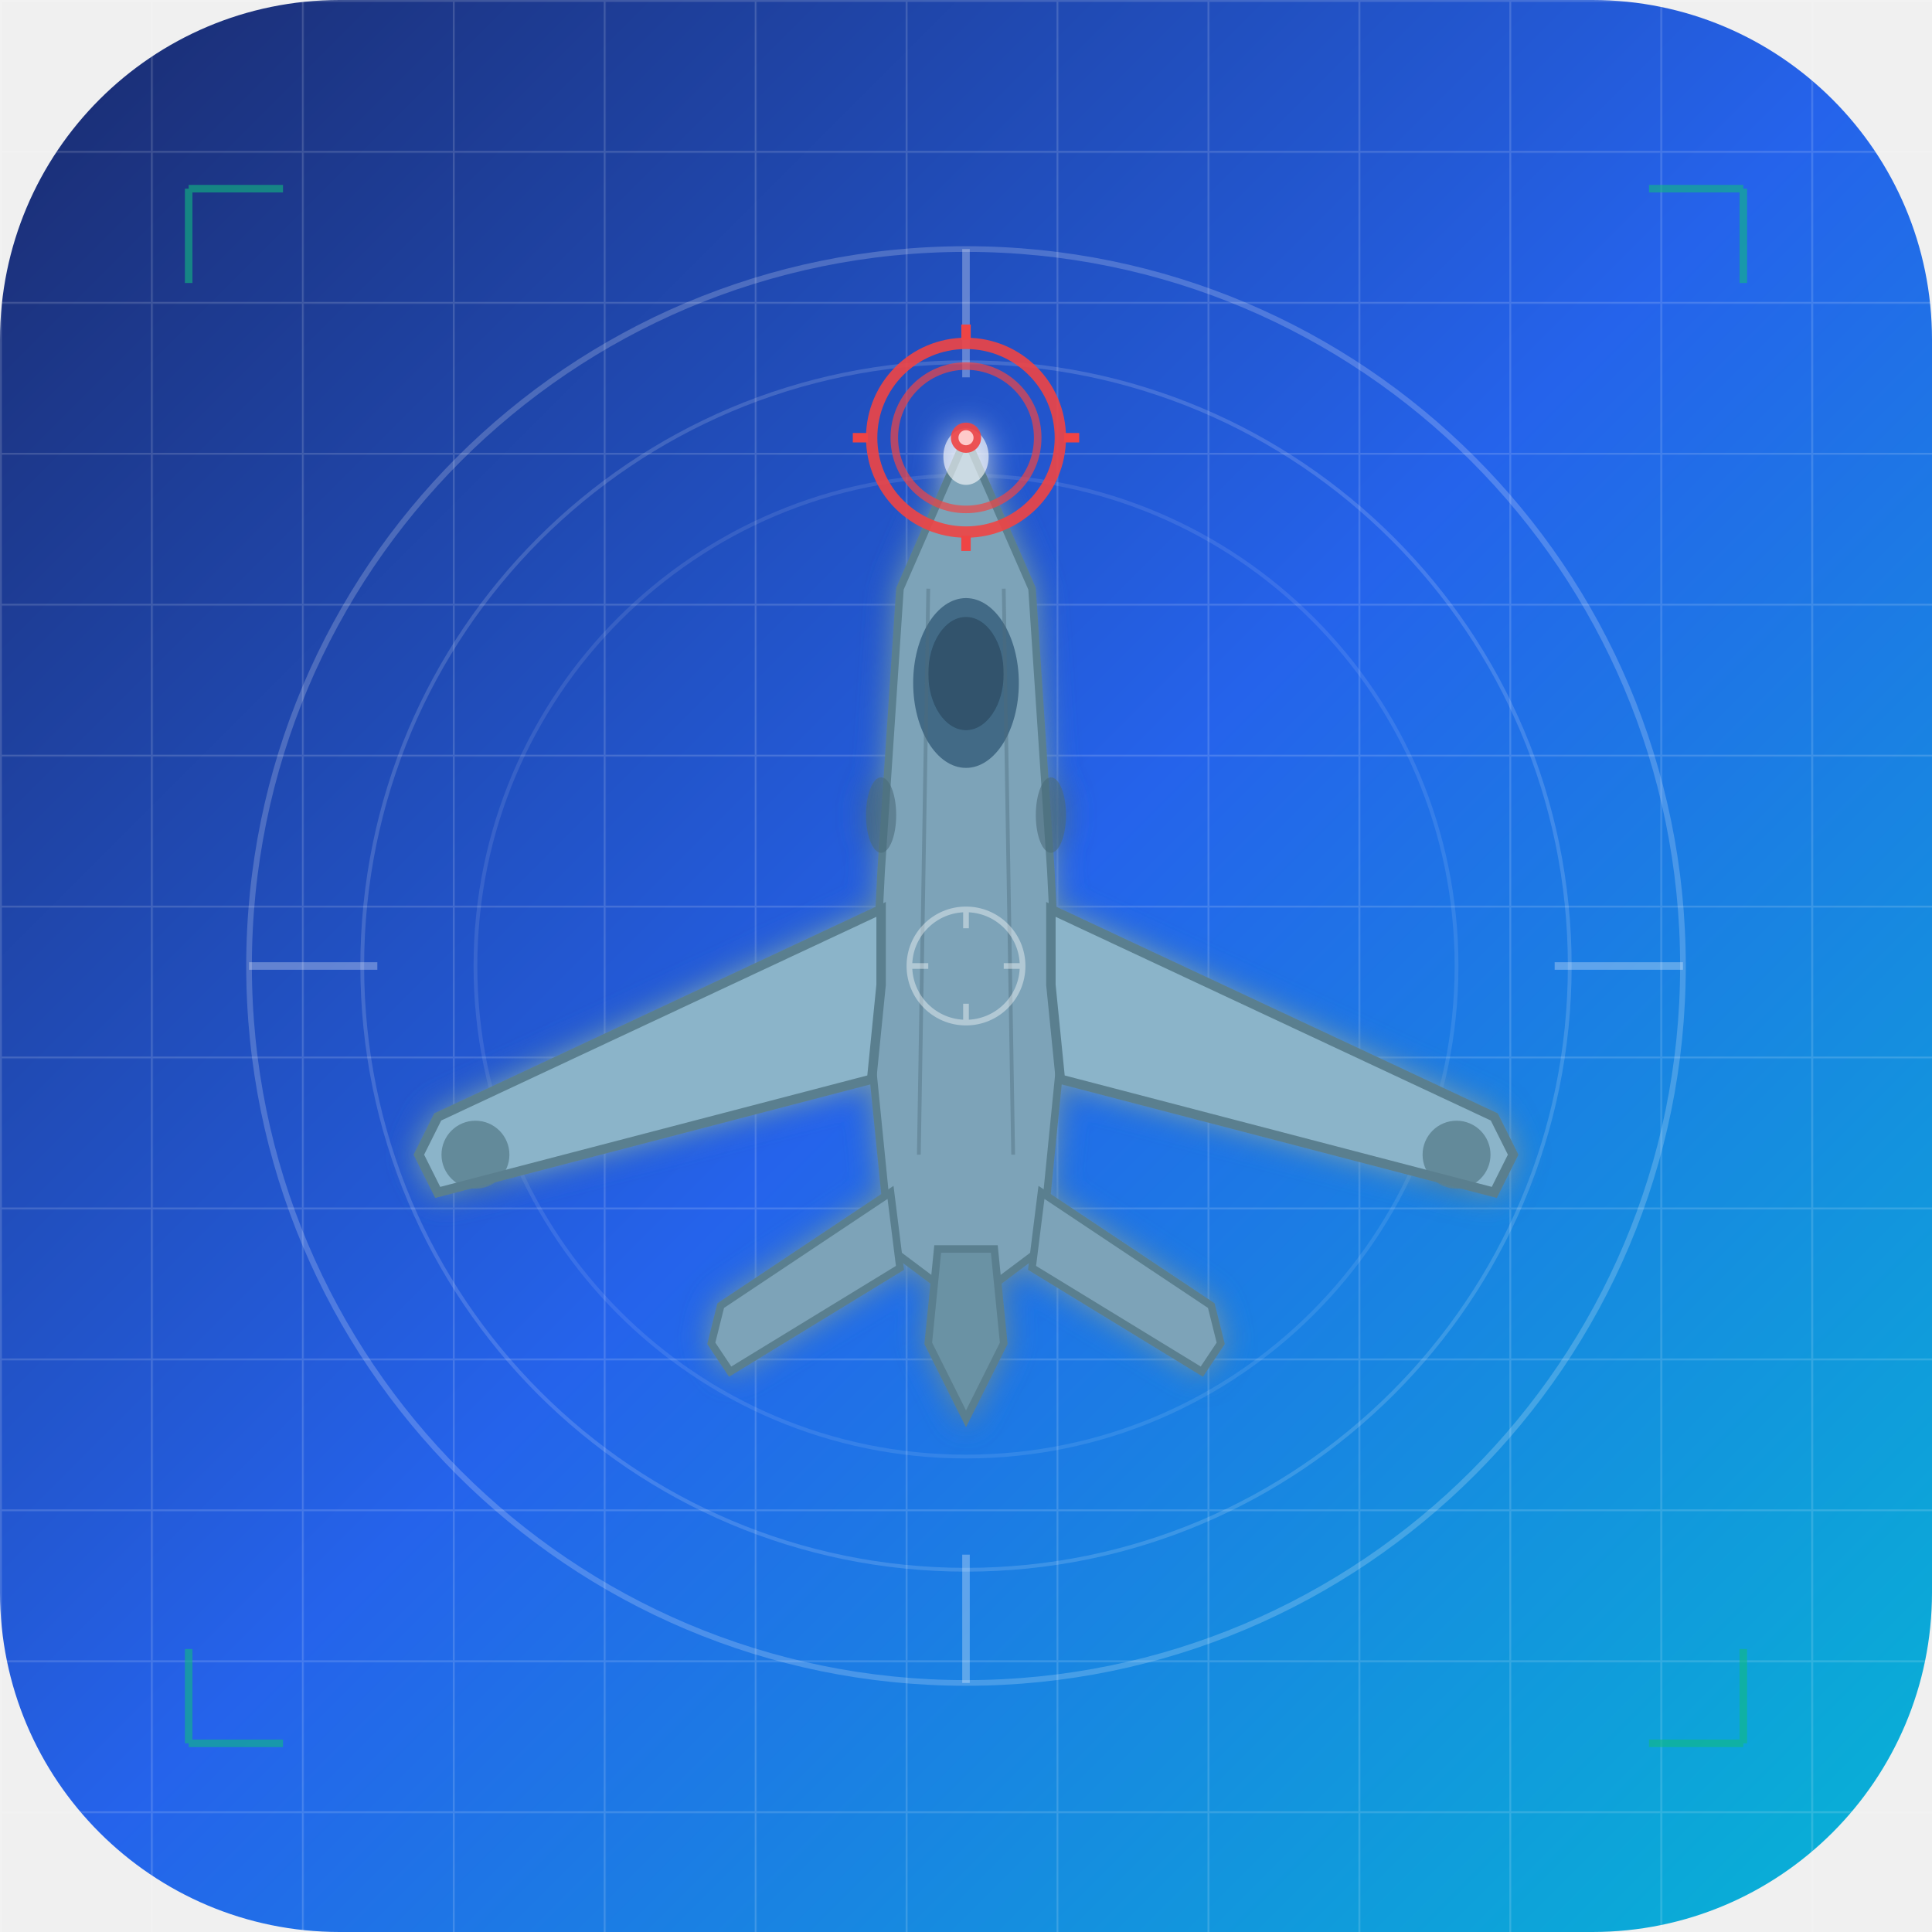
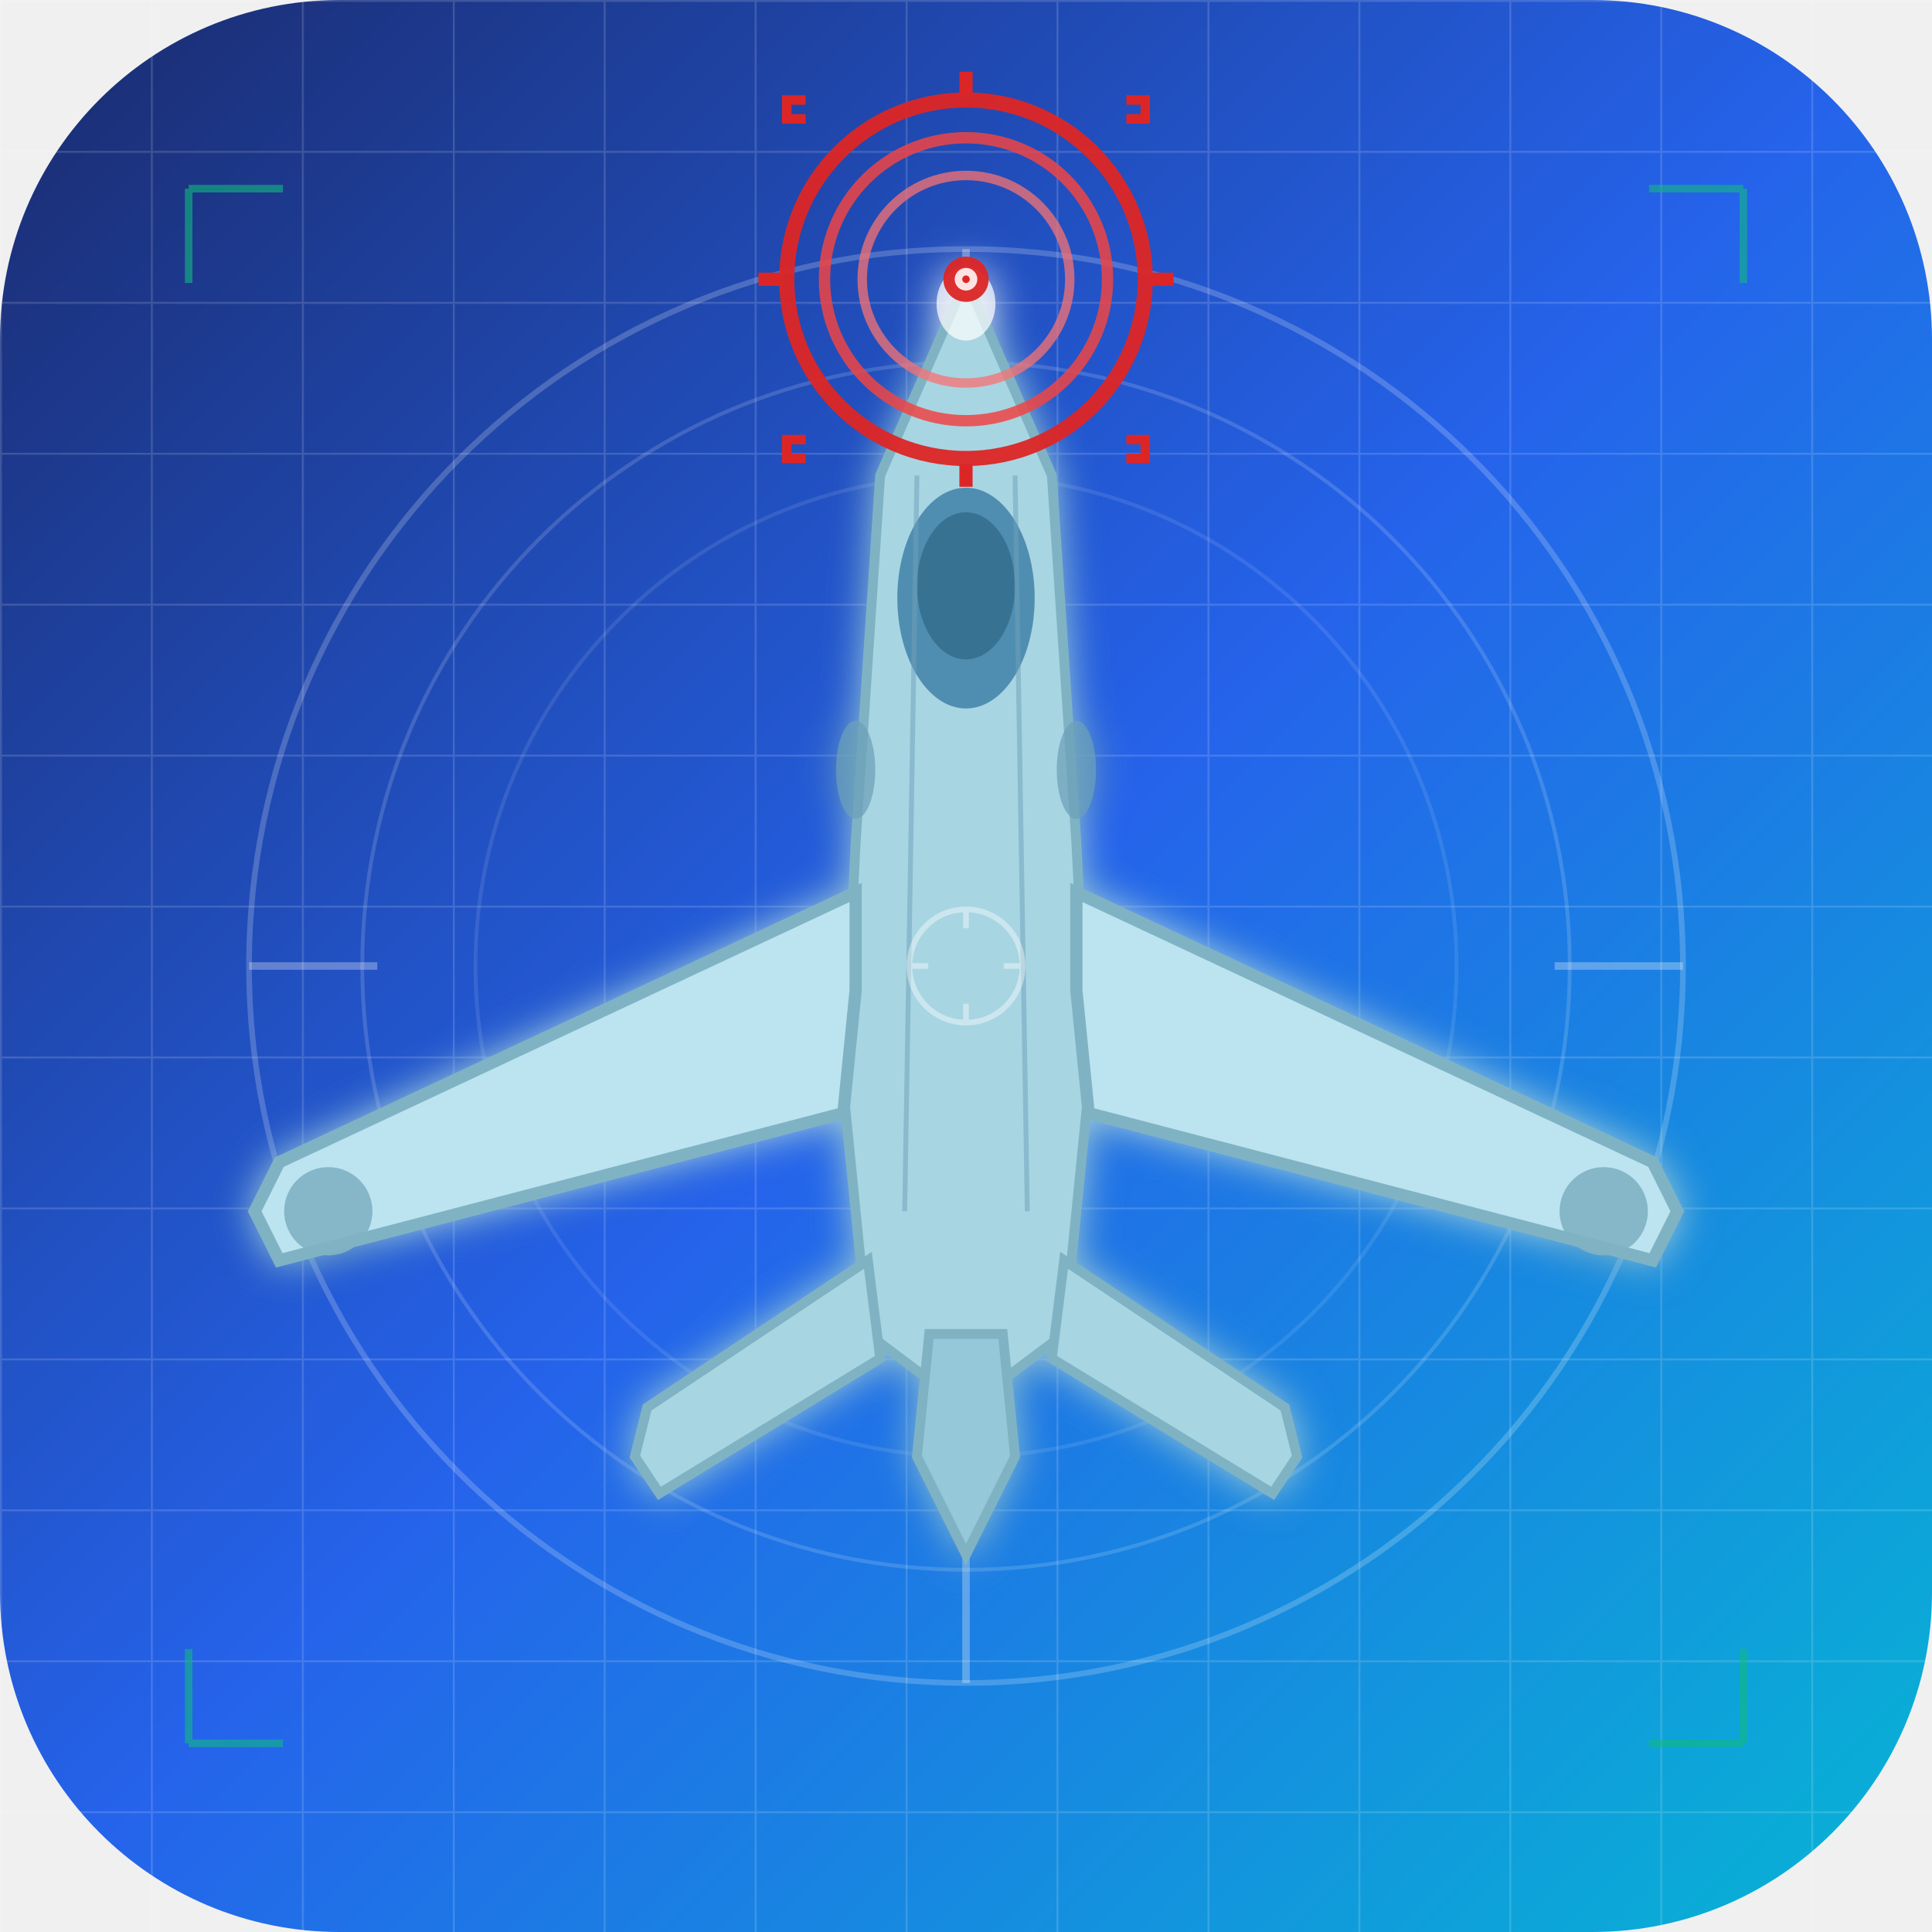
<svg xmlns="http://www.w3.org/2000/svg" width="1024" height="1024" viewBox="0 0 1024 1024">
  <defs>
    <linearGradient id="bgGradient" x1="0%" y1="0%" x2="100%" y2="100%">
      <stop offset="0%" style="stop-color:#1a2a6c;stop-opacity:1" />
      <stop offset="50%" style="stop-color:#2563eb;stop-opacity:1" />
      <stop offset="100%" style="stop-color:#06b6d4;stop-opacity:1" />
    </linearGradient>
    <pattern id="grid" width="80" height="80" patternUnits="userSpaceOnUse">
      <path d="M 80 0 L 0 0 0 80" fill="none" stroke="rgba(255,255,255,0.15)" stroke-width="2" />
    </pattern>
    <filter id="glow">
      <feGaussianBlur stdDeviation="8" result="coloredBlur" />
      <feMerge>
        <feMergeNode in="coloredBlur" />
        <feMergeNode in="SourceGraphic" />
      </feMerge>
    </filter>
  </defs>
  <rect width="1024" height="1024" fill="url(#bgGradient)" rx="180" />
  <rect width="1024" height="1024" fill="url(#grid)" />
  <circle cx="512" cy="512" r="380" fill="none" stroke="rgba(255,255,255,0.2)" stroke-width="3" />
  <circle cx="512" cy="512" r="320" fill="none" stroke="rgba(255,255,255,0.15)" stroke-width="2" />
  <circle cx="512" cy="512" r="260" fill="none" stroke="rgba(255,255,255,0.1)" stroke-width="2" />
  <line x1="512" y1="132" x2="512" y2="200" stroke="rgba(255,255,255,0.3)" stroke-width="4" />
  <line x1="512" y1="824" x2="512" y2="892" stroke="rgba(255,255,255,0.3)" stroke-width="4" />
  <line x1="132" y1="512" x2="200" y2="512" stroke="rgba(255,255,255,0.3)" stroke-width="4" />
  <line x1="824" y1="512" x2="892" y2="512" stroke="rgba(255,255,255,0.3)" stroke-width="4" />
-   <g transform="translate(512, 512)" filter="url(#glow)">
-     <path d="M 0,-280 L -35,-200 L -45,-50 L -50,50 L -40,150 L 0,180 L 40,150 L 50,50 L 45,-50 L 35,-200 Z" fill="#7DA3B8" stroke="#5A7F8F" stroke-width="4" />
-     <path d="M -45,-30 L -280,80 L -290,100 L -280,120 L -50,60 L -45,10 Z" fill="#8BB4C9" stroke="#5A7F8F" stroke-width="5" />
-     <path d="M 45,-30 L 280,80 L 290,100 L 280,120 L 50,60 L 45,10 Z" fill="#8BB4C9" stroke="#5A7F8F" stroke-width="5" />
-     <path d="M -40,120 L -130,180 L -135,200 L -125,215 L -35,160 Z" fill="#7DA3B8" stroke="#5A7F8F" stroke-width="4" />
-     <path d="M 40,120 L 130,180 L 135,200 L 125,215 L 35,160 Z" fill="#7DA3B8" stroke="#5A7F8F" stroke-width="4" />
-     <path d="M -15,150 L -20,200 L 0,240 L 20,200 L 15,150 Z" fill="#6B92A4" stroke="#5A7F8F" stroke-width="4" />
-     <ellipse cx="0" cy="-150" rx="28" ry="45" fill="#2A5270" opacity="0.7" />
-     <ellipse cx="0" cy="-155" rx="20" ry="30" fill="#1e3a52" opacity="0.5" />
-     <ellipse cx="-45" cy="-80" rx="8" ry="20" fill="#4A6A7A" opacity="0.6" />
-     <ellipse cx="45" cy="-80" rx="8" ry="20" fill="#4A6A7A" opacity="0.6" />
-     <circle cx="-260" cy="100" r="18" fill="#5A7F8F" opacity="0.8" />
-     <circle cx="260" cy="100" r="18" fill="#5A7F8F" opacity="0.8" />
-     <line x1="-20" y1="-200" x2="-25" y2="100" stroke="#4A6A7A" stroke-width="2" opacity="0.4" />
-     <line x1="20" y1="-200" x2="25" y2="100" stroke="#4A6A7A" stroke-width="2" opacity="0.4" />
-     <ellipse cx="0" cy="-270" rx="12" ry="15" fill="white" opacity="0.6" />
+   <g transform="translate(512, 512) scale(1.3)" filter="url(#glow)">
+     <path d="M 0,-280 L -35,-200 L -45,-50 L -50,50 L -40,150 L 0,180 L 40,150 L 50,50 L 45,-50 L 35,-200 Z" fill="#A8D5E2" stroke="#7FB3C4" stroke-width="4" />
+     <path d="M -45,-30 L -280,80 L -290,100 L -280,120 L -50,60 L -45,10 Z" fill="#BCE3F0" stroke="#7FB3C4" stroke-width="5" />
+     <path d="M 45,-30 L 280,80 L 290,100 L 280,120 L 50,60 L 45,10 Z" fill="#BCE3F0" stroke="#7FB3C4" stroke-width="5" />
+     <path d="M -40,120 L -130,180 L -135,200 L -125,215 L -35,160 Z" fill="#A8D5E2" stroke="#7FB3C4" stroke-width="4" />
+     <path d="M 40,120 L 130,180 L 135,200 L 125,215 L 35,160 Z" fill="#A8D5E2" stroke="#7FB3C4" stroke-width="4" />
+     <path d="M -15,150 L -20,200 L 0,240 L 20,200 L 15,150 Z" fill="#95C8D8" stroke="#7FB3C4" stroke-width="4" />
+     <ellipse cx="0" cy="-150" rx="28" ry="45" fill="#3A7CA5" opacity="0.8" />
+     <ellipse cx="0" cy="-155" rx="20" ry="30" fill="#2A5F7F" opacity="0.6" />
+     <ellipse cx="-45" cy="-80" rx="8" ry="20" fill="#6B9FB8" opacity="0.7" />
+     <ellipse cx="45" cy="-80" rx="8" ry="20" fill="#6B9FB8" opacity="0.7" />
+     <circle cx="-260" cy="100" r="18" fill="#7FB3C4" opacity="0.9" />
+     <circle cx="260" cy="100" r="18" fill="#7FB3C4" opacity="0.9" />
+     <line x1="-20" y1="-200" x2="-25" y2="100" stroke="#6B9FB8" stroke-width="2" opacity="0.5" />
+     <line x1="20" y1="-200" x2="25" y2="100" stroke="#6B9FB8" stroke-width="2" opacity="0.5" />
+     <ellipse cx="0" cy="-270" rx="12" ry="15" fill="white" opacity="0.7" />
  </g>
-   <g transform="translate(512, 232)">
-     <circle cx="0" cy="0" r="50" fill="none" stroke="#EF4444" stroke-width="6" opacity="0.9" />
-     <circle cx="0" cy="0" r="38" fill="none" stroke="#EF4444" stroke-width="4" opacity="0.7" />
-     <line x1="-60" y1="0" x2="-52" y2="0" stroke="#EF4444" stroke-width="5" />
-     <line x1="52" y1="0" x2="60" y2="0" stroke="#EF4444" stroke-width="5" />
-     <line x1="0" y1="-60" x2="0" y2="-52" stroke="#EF4444" stroke-width="5" />
-     <line x1="0" y1="52" x2="0" y2="60" stroke="#EF4444" stroke-width="5" />
-     <circle cx="0" cy="0" r="8" fill="#EF4444" opacity="0.9" />
-     <circle cx="0" cy="0" r="4" fill="#FECACA" />
+   <g transform="translate(512, 148)">
+     <circle cx="0" cy="0" r="95" fill="none" stroke="#DC2626" stroke-width="8" opacity="0.95" />
+     <circle cx="0" cy="0" r="75" fill="none" stroke="#EF4444" stroke-width="6" opacity="0.85" />
+     <circle cx="0" cy="0" r="55" fill="none" stroke="#F87171" stroke-width="5" opacity="0.75" />
+     <line x1="-110" y1="0" x2="-98" y2="0" stroke="#DC2626" stroke-width="7" />
+     <line x1="98" y1="0" x2="110" y2="0" stroke="#DC2626" stroke-width="7" />
+     <line x1="0" y1="-110" x2="0" y2="-98" stroke="#DC2626" stroke-width="7" />
+     <line x1="0" y1="98" x2="0" y2="110" stroke="#DC2626" stroke-width="7" />
+     <path d="M -85,-85 L -95,-85 L -95,-95 L -85,-95" stroke="#DC2626" stroke-width="5" fill="none" />
+     <path d="M 85,-85 L 95,-85 L 95,-95 L 85,-95" stroke="#DC2626" stroke-width="5" fill="none" />
+     <path d="M -85,85 L -95,85 L -95,95 L -85,95" stroke="#DC2626" stroke-width="5" fill="none" />
+     <path d="M 85,85 L 95,85 L 95,95 L 85,95" stroke="#DC2626" stroke-width="5" fill="none" />
+     <circle cx="0" cy="0" r="12" fill="#DC2626" opacity="0.95" />
+     <circle cx="0" cy="0" r="6" fill="#FEE2E2" />
+     <circle cx="0" cy="0" r="2" fill="#DC2626" />
  </g>
  <g stroke="#10b981" stroke-width="4" fill="none" opacity="0.6">
    <path d="M 100,100 L 100,150 M 100,100 L 150,100" />
    <path d="M 924,100 L 924,150 M 924,100 L 874,100" />
    <path d="M 100,924 L 100,874 M 100,924 L 150,924" />
    <path d="M 924,924 L 924,874 M 924,924 L 874,924" />
  </g>
  <g stroke="white" stroke-width="3" opacity="0.4">
    <circle cx="512" cy="512" r="30" fill="none" />
    <line x1="482" y1="512" x2="492" y2="512" />
    <line x1="532" y1="512" x2="542" y2="512" />
    <line x1="512" y1="482" x2="512" y2="492" />
    <line x1="512" y1="532" x2="512" y2="542" />
  </g>
</svg>
